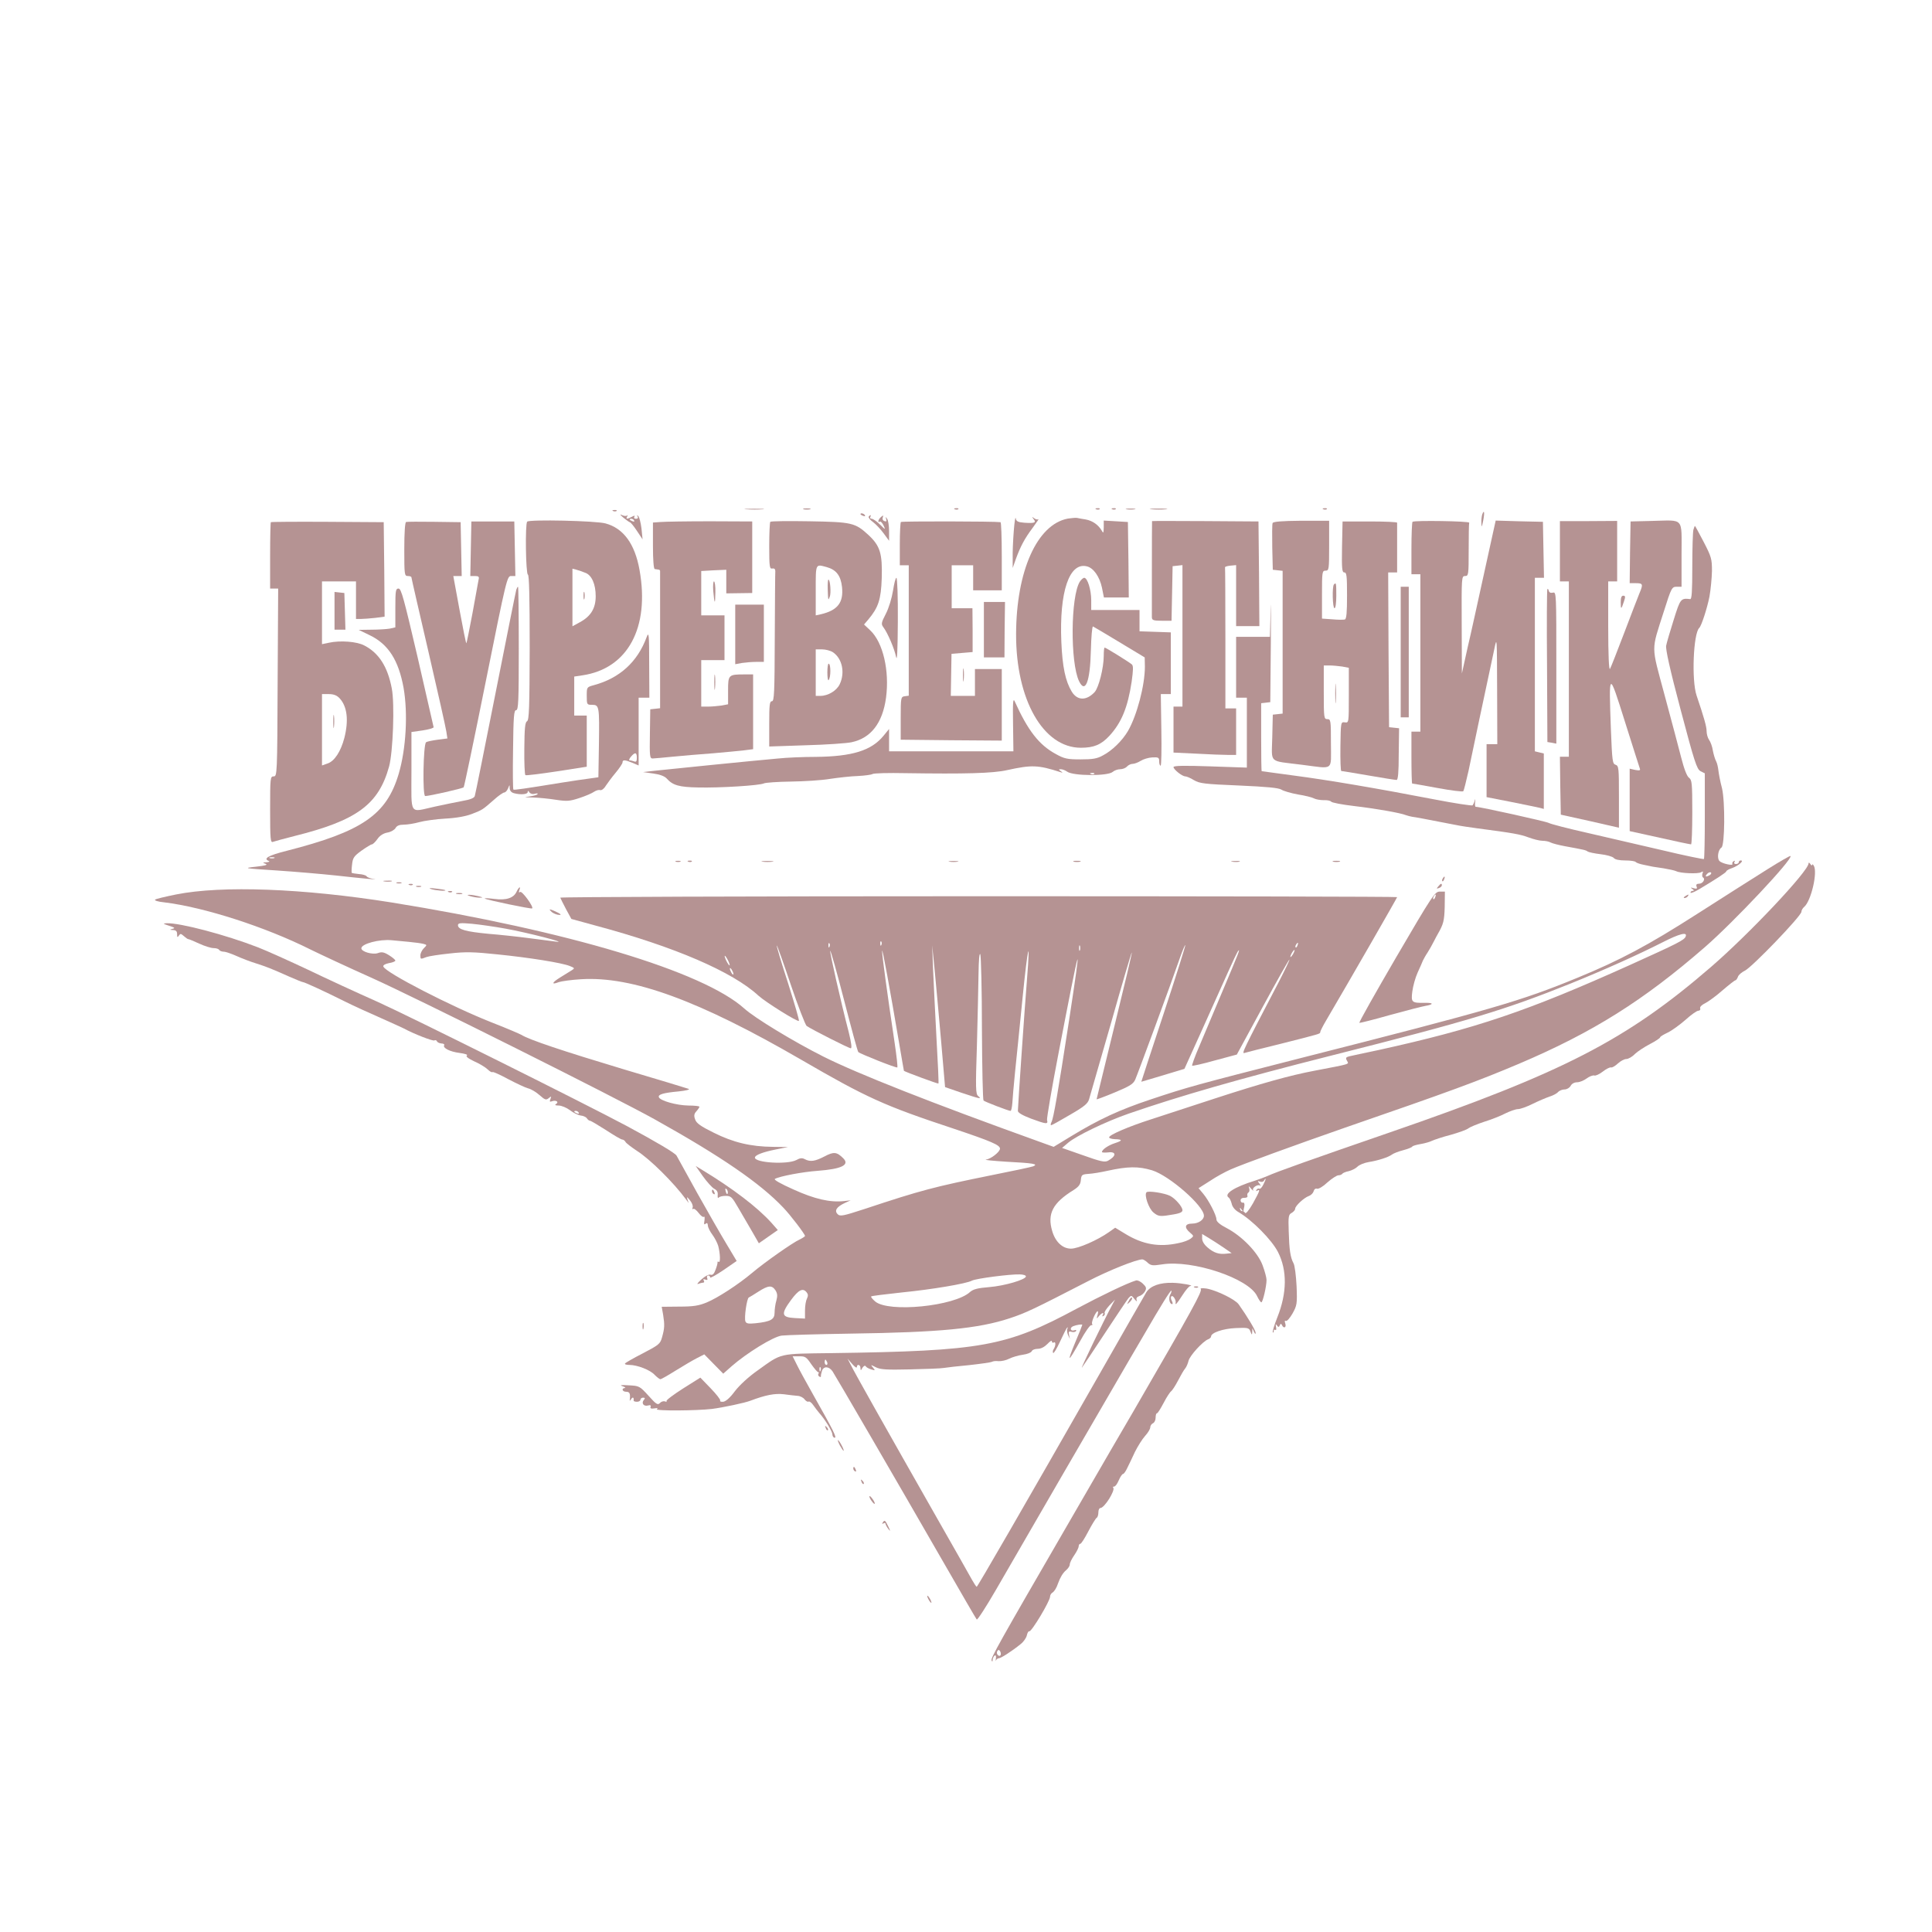
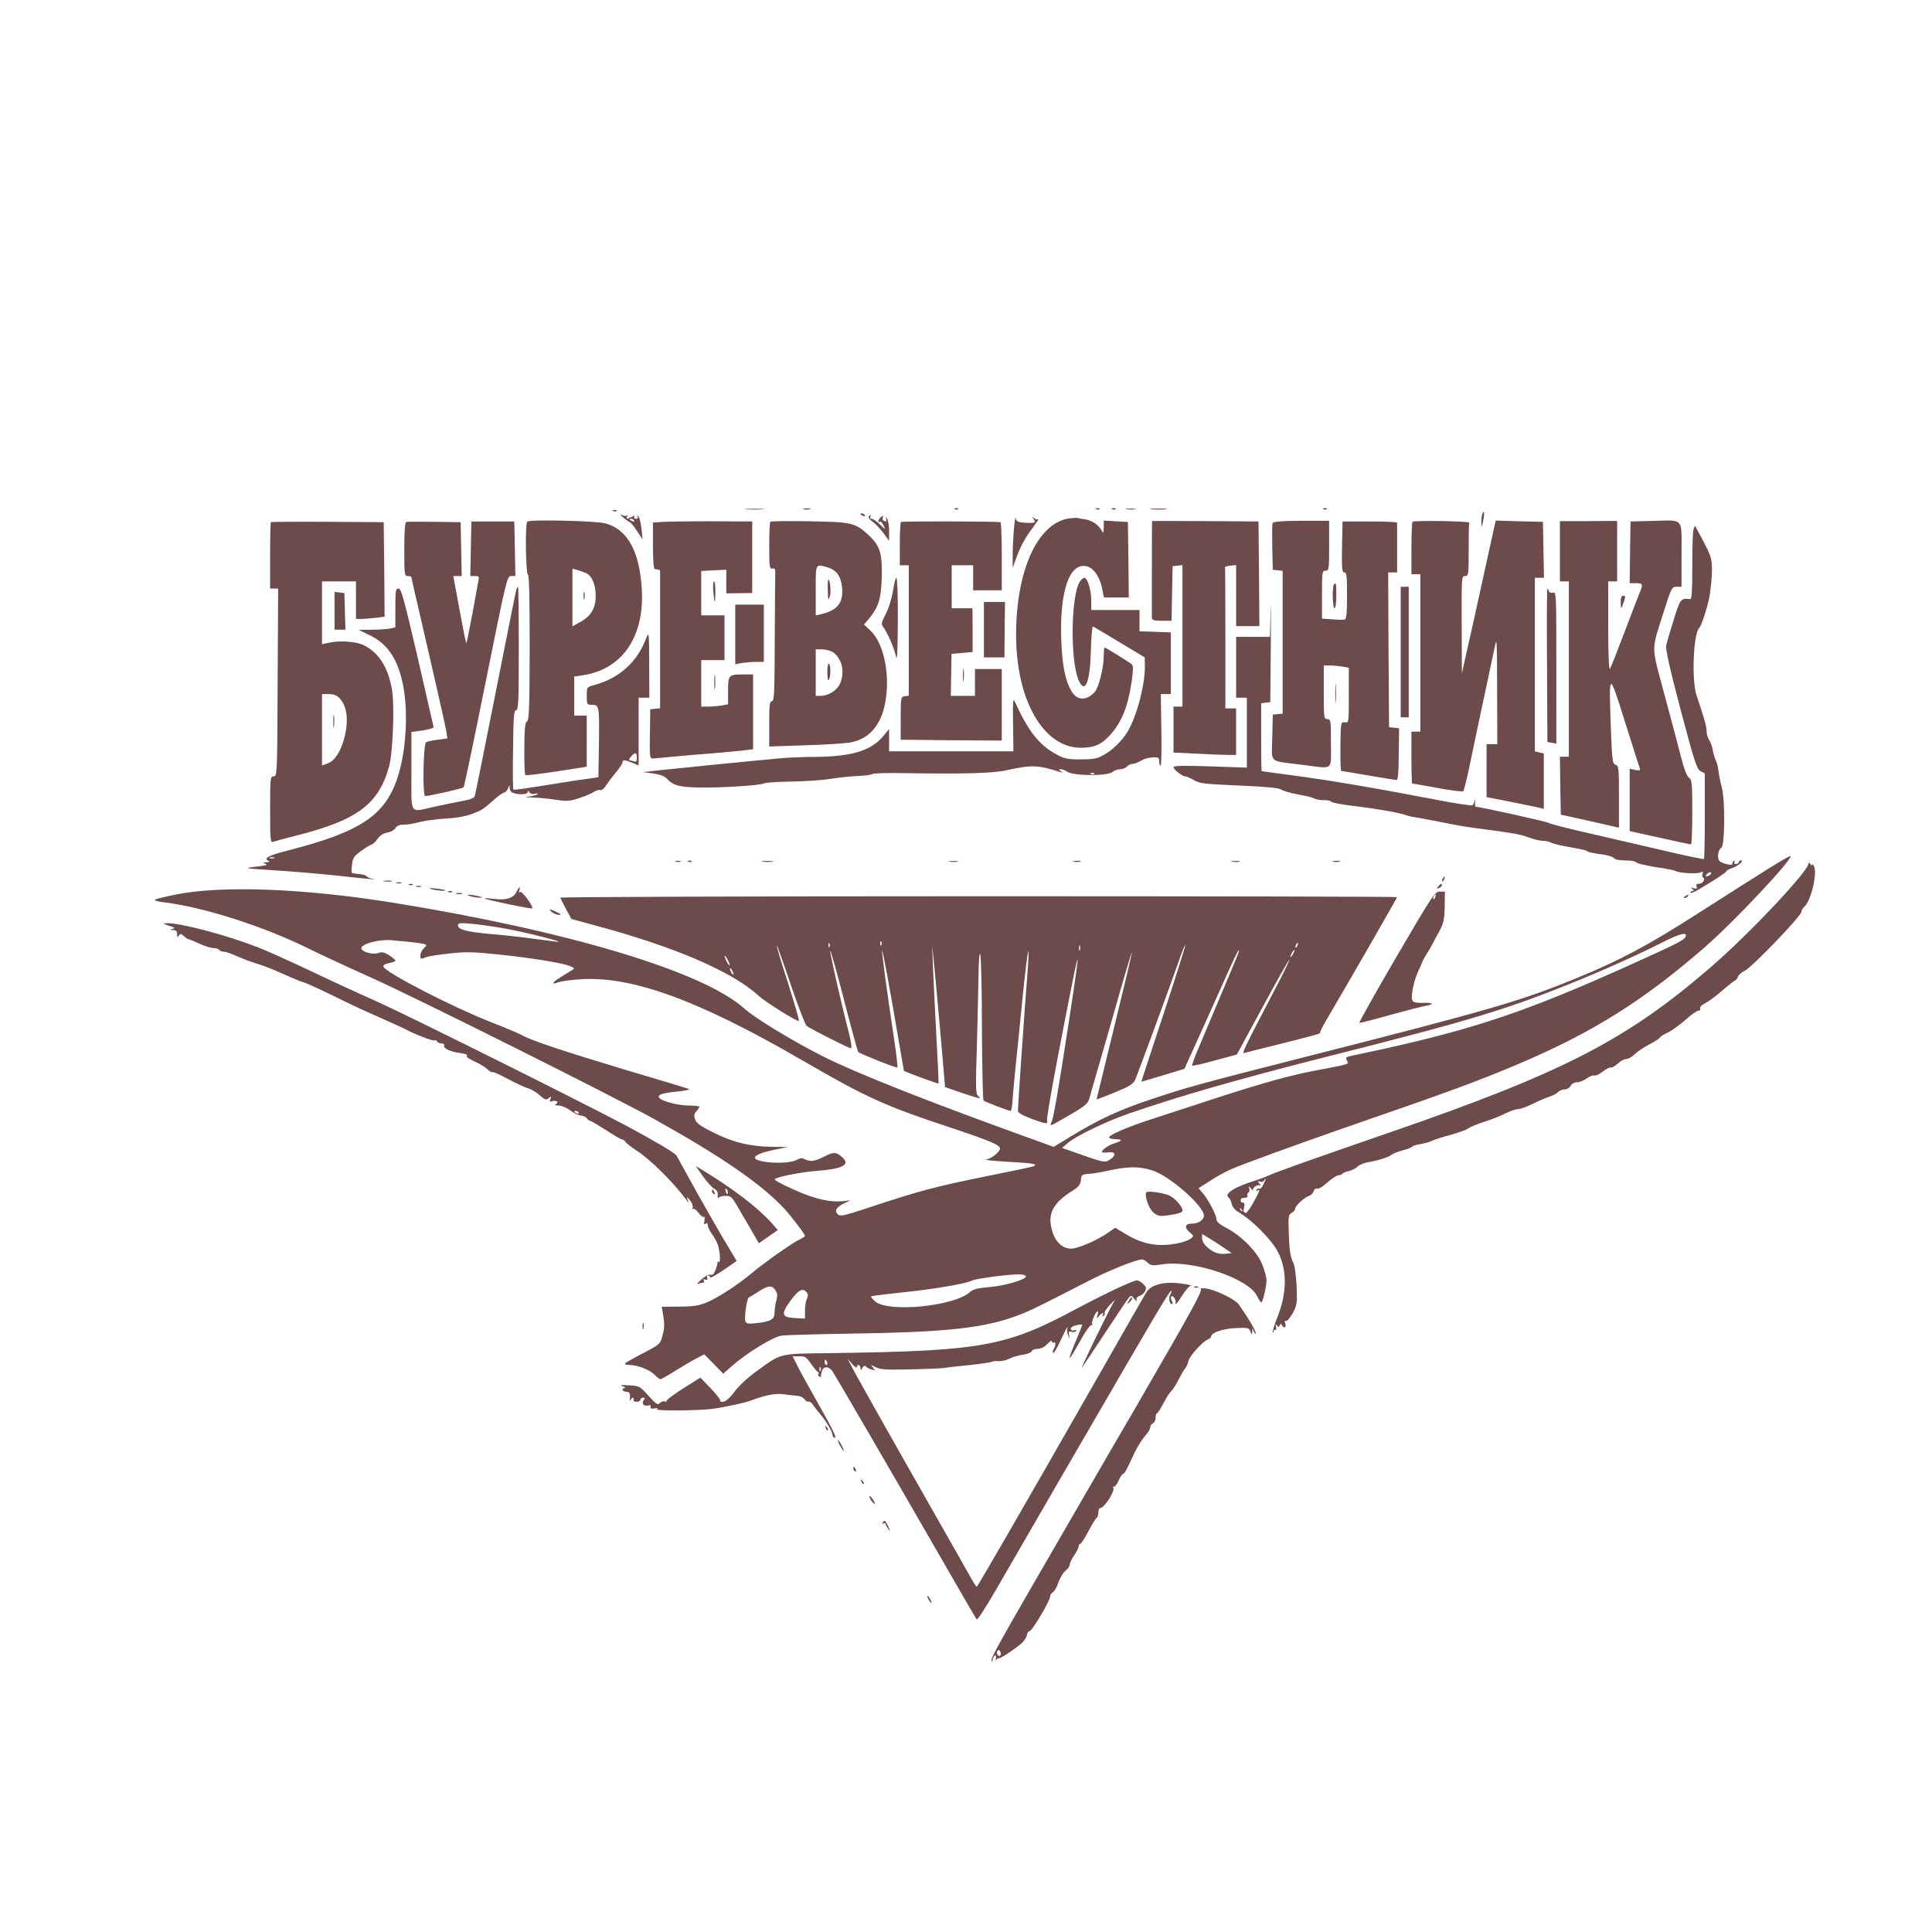
<svg xmlns="http://www.w3.org/2000/svg" version="1.0" width="1080pt" height="1080pt" viewBox="0 0 1080 1080" preserveAspectRatio="xMidYMid meet">
-   <g transform="translate(0,1080) scale(0.1,-0.1)" fill="#b59393" stroke="none">
+   <g transform="translate(0,1080) scale(0.1,-0.1)" fill="#6e4b4b" stroke="none">
    <path d="M4173 7953 c26 -2 67 -2 90 0 23 2 2 3 -48 3 -49 0 -68 -1 -42 -3z" />
    <path d="M4493 7953 c9 -2 25 -2 35 0 9 3 1 5 -18 5 -19 0 -27 -2 -17 -5z" />
    <path d="M5338 7953 c7 -3 16 -2 19 1 4 3 -2 6 -13 5 -11 0 -14 -3 -6 -6z" />
    <path d="M6128 7953 c7 -3 16 -2 19 1 4 3 -2 6 -13 5 -11 0 -14 -3 -6 -6z" />
    <path d="M6218 7953 c7 -3 16 -2 19 1 4 3 -2 6 -13 5 -11 0 -14 -3 -6 -6z" />
    <path d="M6298 7953 c12 -2 32 -2 45 0 12 2 2 4 -23 4 -25 0 -35 -2 -22 -4z" />
    <path d="M6438 7953 c23 -2 59 -2 80 0 20 2 1 4 -43 4 -44 0 -61 -2 -37 -4z" />
    <path d="M7398 7953 c7 -3 16 -2 19 1 4 3 -2 6 -13 5 -11 0 -14 -3 -6 -6z" />
    <path d="M3428 7943 c7 -3 16 -2 19 1 4 3 -2 6 -13 5 -11 0 -14 -3 -6 -6z" />
    <path d="M8286 7925 c-3 -9 -6 -31 -5 -48 1 -28 2 -26 10 12 9 46 6 65 -5 36z" />
    <path d="M3485 7906 c17 -14 33 -25 37 -26 3 0 21 -21 38 -47 l32 -48 -6 60 c-4 33 -12 64 -18 70 -8 7 -9 6 -4 -2 5 -8 1 -13 -9 -13 -9 0 -13 5 -9 11 5 8 1 8 -14 0 -27 -14 -35 -14 -26 2 4 6 4 9 -1 5 -4 -4 -17 -3 -29 3 -13 7 -10 1 9 -15z m60 -16 c3 -6 -1 -7 -9 -4 -18 7 -21 14 -7 14 6 0 13 -4 16 -10z" />
    <path d="M4810 7926 c0 -2 7 -7 16 -10 8 -3 12 -2 9 4 -6 10 -25 14 -25 6z" />
    <path d="M4856 7912 c-3 -5 8 -19 25 -31 16 -12 43 -41 59 -63 l30 -41 0 54 c0 30 -5 61 -11 69 -9 13 -10 12 -5 -2 3 -12 1 -15 -10 -11 -9 3 -13 12 -9 21 4 12 3 13 -10 2 -16 -13 -21 -35 -6 -26 4 3 13 -7 20 -21 12 -26 11 -26 -20 5 -18 18 -39 32 -46 32 -8 0 -11 5 -8 10 3 6 4 10 1 10 -3 0 -7 -4 -10 -8z" />
    <path d="M5667 7831 c-4 -52 -7 -119 -6 -150 l0 -56 18 51 c26 70 47 111 94 174 22 30 37 52 32 48 -4 -4 -15 -2 -24 5 -14 10 -14 10 -3 -5 16 -20 6 -24 -53 -20 -36 3 -44 8 -47 25 -2 12 -7 -20 -11 -72z" />
    <path d="M5969 7901 c-172 -33 -288 -293 -289 -646 -1 -367 152 -635 362 -635 73 0 113 17 159 66 68 74 103 158 125 303 9 66 10 89 1 97 -15 13 -145 94 -152 94 -3 0 -5 -20 -5 -46 0 -67 -28 -178 -51 -203 -46 -49 -97 -48 -128 3 -35 58 -52 137 -58 277 -12 280 44 448 143 423 37 -9 71 -58 84 -119 l11 -55 70 0 69 0 -2 211 -3 211 -67 4 -68 4 0 -38 c-1 -33 -2 -35 -12 -17 -19 32 -51 54 -88 61 -19 3 -42 7 -50 9 -8 1 -31 -1 -51 -4z" />
    <path d="M1514 7881 c-2 -2 -4 -87 -4 -188 l0 -183 23 0 22 0 -3 -525 c-2 -516 -3 -525 -22 -525 -19 0 -20 -7 -20 -186 0 -167 2 -186 16 -180 9 3 62 18 118 32 350 87 472 176 531 389 22 81 32 352 15 437 -23 121 -72 198 -154 240 -42 22 -134 29 -198 15 l-38 -8 0 176 0 175 95 0 95 0 0 -105 0 -105 28 0 c15 0 51 3 80 6 l52 7 -2 264 -3 264 -313 2 c-173 1 -316 0 -318 -2z m384 -984 c43 -46 52 -123 27 -222 -20 -76 -55 -130 -94 -143 l-31 -11 0 200 0 199 38 0 c27 0 45 -7 60 -23z" />
    <path d="M1863 6765 c0 -33 2 -45 4 -27 2 18 2 45 0 60 -2 15 -4 0 -4 -33z" />
    <path d="M2270 7882 c-6 -2 -10 -60 -10 -153 0 -142 1 -149 20 -149 11 0 20 -3 20 -8 0 -4 43 -191 95 -415 52 -224 97 -425 100 -446 l6 -39 -54 -7 c-30 -4 -59 -10 -65 -14 -16 -10 -21 -301 -5 -301 22 0 208 42 215 49 3 3 59 270 124 594 115 573 119 587 141 587 l24 0 -3 153 -3 152 -120 0 -120 0 -3 -153 -3 -152 26 0 c21 0 25 -4 20 -22 -2 -13 -18 -97 -34 -187 -17 -90 -32 -165 -34 -167 -2 -2 -19 82 -38 186 l-35 190 23 0 24 0 -3 151 -3 150 -147 2 c-81 1 -152 1 -158 -1z" />
    <path d="M2947 7884 c-12 -12 -8 -292 4 -296 7 -2 10 -125 10 -408 -1 -337 -3 -405 -15 -412 -11 -6 -14 -40 -15 -152 -1 -79 2 -146 6 -149 4 -3 83 7 176 21 l167 26 0 143 0 143 -35 0 -35 0 0 109 0 109 47 7 c252 38 376 266 318 589 -26 146 -90 233 -190 260 -54 15 -425 23 -438 10z m325 -286 c36 -13 58 -64 58 -131 0 -67 -27 -112 -88 -145 l-42 -23 0 161 0 161 23 -6 c12 -3 34 -11 49 -17z" />
    <path d="M3262 7470 c0 -19 2 -27 5 -17 2 9 2 25 0 35 -3 9 -5 1 -5 -18z" />
    <path d="M3693 7882 l-43 -3 0 -130 c0 -78 4 -129 10 -130 6 -1 15 -2 20 -3 6 0 10 -4 10 -8 0 -5 0 -179 0 -387 l0 -380 -27 -3 -28 -3 -2 -137 c-2 -124 -1 -138 15 -138 9 0 60 5 112 10 52 5 154 14 225 19 72 6 151 14 178 17 l47 6 0 209 0 209 -47 0 c-91 0 -93 -2 -93 -90 l0 -77 -37 -7 c-21 -3 -55 -6 -75 -6 l-38 0 0 130 0 130 65 0 65 0 0 125 0 125 -65 0 -65 0 0 124 0 124 70 4 70 3 0 -66 0 -66 73 1 72 1 0 200 0 200 -235 1 c-129 0 -254 -2 -277 -4z" />
    <path d="M4306 7883 c-3 -3 -6 -64 -6 -135 0 -117 2 -129 17 -126 11 2 17 -3 17 -14 -1 -10 -2 -178 -3 -373 -1 -308 -3 -355 -16 -355 -13 0 -15 -21 -15 -127 l0 -126 206 7 c113 3 228 11 255 17 108 23 173 108 192 249 20 151 -17 309 -88 376 l-35 33 24 28 c56 67 71 111 75 231 4 138 -9 181 -75 242 -74 68 -92 72 -330 76 -116 2 -214 1 -218 -3z m315 -253 c54 -15 79 -48 86 -112 9 -87 -25 -130 -119 -152 l-28 -6 0 140 c0 152 -2 147 61 130z m35 -476 c52 -35 69 -114 38 -179 -17 -36 -65 -65 -108 -65 l-26 0 0 130 0 130 35 0 c20 0 47 -7 61 -16z" />
    <path d="M4627 7508 c2 -65 3 -67 11 -45 9 20 3 97 -7 97 -3 0 -5 -24 -4 -52z" />
    <path d="M4625 7041 c0 -28 3 -47 7 -43 13 14 13 92 0 92 -4 0 -7 -22 -7 -49z" />
    <path d="M5036 7882 c-3 -3 -6 -59 -6 -124 l0 -118 25 0 25 0 0 -364 0 -365 -22 -3 c-22 -3 -23 -6 -23 -123 l0 -120 283 -3 282 -2 0 200 0 200 -75 0 -75 0 0 -75 0 -75 -67 0 -68 0 2 117 2 118 59 5 59 5 0 123 -1 122 -58 0 -58 0 0 120 0 120 60 0 60 0 0 -70 0 -70 80 0 80 0 0 190 c0 105 -3 190 -7 191 -35 5 -553 6 -557 1z" />
    <path d="M6440 7887 c-1 -4 -1 -522 -1 -539 1 -15 10 -18 56 -18 l54 0 3 153 3 152 28 3 27 3 0 -395 0 -396 -25 0 -25 0 0 -128 0 -129 128 -6 c70 -4 148 -7 175 -7 l47 0 0 130 0 130 -30 0 -30 0 0 390 c0 215 -1 393 -2 398 -2 4 12 8 30 10 l32 3 0 -170 0 -171 65 0 65 0 -2 293 -3 292 -297 2 c-164 1 -298 1 -298 0z" />
    <path d="M7114 7876 c-3 -7 -3 -68 -2 -137 l3 -124 28 -3 27 -3 0 -399 0 -399 -27 -3 -28 -3 -3 -127 c-3 -149 -24 -129 165 -153 183 -23 163 -38 163 120 0 128 -1 135 -20 135 -19 0 -20 7 -20 150 l0 150 33 0 c17 0 49 -3 70 -6 l37 -7 0 -154 c0 -154 0 -154 -22 -151 -23 3 -23 2 -25 -134 -1 -76 1 -138 5 -138 4 0 72 -11 152 -25 80 -14 150 -25 157 -25 8 0 12 42 12 144 l2 145 -28 3 -28 3 -3 433 -2 432 25 0 25 0 0 135 c0 74 0 138 0 143 0 4 -69 7 -152 7 l-153 0 -3 -142 c-2 -123 0 -143 13 -143 13 0 15 -20 15 -129 0 -94 -3 -130 -12 -134 -7 -2 -39 -2 -70 1 l-58 4 0 134 c0 127 1 134 20 134 19 0 20 7 20 140 l0 139 -156 0 c-111 -1 -157 -5 -160 -13z" />
    <path d="M7896 7883 c-3 -4 -6 -71 -6 -150 l0 -143 25 0 25 0 0 -440 0 -440 -25 0 -25 0 0 -145 c0 -80 2 -145 4 -145 3 0 66 -11 142 -25 75 -14 140 -22 144 -18 3 4 16 55 29 113 18 89 88 418 145 685 14 68 14 61 15 -232 l1 -303 -30 0 -30 0 0 -148 0 -148 138 -27 c75 -15 147 -30 160 -33 l22 -6 0 155 0 155 -25 6 -25 6 0 485 0 485 25 0 26 0 -3 156 -3 157 -132 3 -132 4 -15 -68 c-8 -37 -36 -164 -62 -282 -26 -118 -61 -280 -80 -360 l-32 -145 -1 273 c-1 266 -1 272 19 272 19 0 20 7 20 145 0 80 1 148 3 153 3 9 -308 14 -317 5z" />
    <path d="M8720 7718 l0 -168 25 0 25 0 0 -490 0 -490 -25 0 -25 0 2 -162 3 -162 163 -36 162 -37 0 173 c0 161 -1 173 -19 179 -17 5 -19 21 -26 198 -12 331 -12 330 79 41 43 -137 81 -255 83 -261 4 -10 -3 -11 -26 -7 l-31 7 0 -175 0 -174 168 -37 c92 -21 170 -37 175 -37 4 0 7 81 7 179 0 163 -2 181 -18 193 -12 8 -28 50 -44 113 -14 55 -56 213 -93 350 -76 284 -76 241 -4 467 42 133 45 138 72 138 l27 0 0 180 c0 212 17 192 -165 188 l-120 -3 -3 -172 -2 -173 35 0 c40 0 41 -6 19 -58 -8 -20 -47 -120 -85 -221 -39 -102 -74 -192 -79 -200 -6 -10 -10 78 -10 237 l0 252 25 0 25 0 0 169 0 169 -160 -1 -160 0 0 -169z" />
    <path d="M9466 7838 c-3 -13 -6 -105 -6 -206 0 -140 -3 -183 -12 -181 -52 6 -55 3 -92 -116 -20 -63 -39 -128 -42 -144 -4 -20 21 -133 81 -359 77 -291 90 -331 111 -343 l24 -12 0 -237 c0 -130 -2 -239 -5 -242 -3 -2 -107 19 -232 49 -126 29 -316 73 -423 98 -107 24 -203 49 -213 55 -14 8 -383 90 -408 90 -3 0 -5 12 -3 28 2 16 1 19 -2 7 -3 -11 -9 -23 -12 -27 -4 -3 -99 11 -212 33 -316 61 -598 109 -790 134 -96 13 -176 24 -177 24 -2 1 -3 86 -3 190 l0 190 26 3 25 3 3 330 c1 182 1 264 -1 183 l-4 -148 -94 0 -95 0 0 -170 0 -170 30 0 30 0 0 -195 0 -196 -205 7 c-145 5 -205 4 -205 -4 0 -13 48 -52 66 -52 7 0 29 -9 48 -21 32 -19 60 -22 251 -30 158 -7 221 -13 238 -23 12 -8 54 -20 92 -27 39 -6 79 -16 90 -22 11 -6 36 -10 55 -10 19 1 37 -3 41 -8 3 -6 62 -17 130 -25 119 -14 258 -38 289 -51 8 -3 24 -7 35 -9 18 -2 70 -12 240 -45 28 -6 82 -14 120 -19 206 -27 244 -34 289 -51 27 -10 62 -19 78 -19 16 0 37 -4 47 -10 10 -5 45 -14 77 -20 109 -20 119 -22 129 -30 6 -4 38 -11 72 -15 34 -4 67 -13 74 -21 7 -9 31 -14 65 -14 29 0 55 -4 58 -9 3 -4 25 -12 48 -16 24 -5 45 -9 48 -10 3 0 30 -5 60 -9 30 -5 62 -12 70 -16 23 -12 123 -16 139 -6 11 7 13 5 8 -7 -3 -9 -2 -19 3 -22 15 -9 -1 -35 -22 -35 -14 0 -18 -5 -14 -16 5 -12 1 -14 -17 -9 -17 5 -19 4 -7 -4 10 -7 11 -11 3 -11 -7 0 -13 -4 -13 -10 0 -5 21 3 48 19 97 58 152 94 152 100 0 4 15 13 34 19 35 13 68 42 47 42 -6 0 -11 -4 -11 -10 0 -5 -7 -10 -16 -10 -9 0 -12 5 -8 12 4 7 3 8 -5 4 -6 -4 -9 -11 -7 -15 8 -13 -58 1 -72 16 -15 15 -8 63 11 75 19 12 21 257 3 332 -10 37 -18 81 -20 99 -2 18 -7 41 -13 52 -6 11 -14 38 -18 59 -3 22 -13 49 -21 60 -8 11 -14 33 -14 49 0 25 -14 75 -56 199 -29 86 -18 348 15 378 12 11 44 109 57 175 7 39 13 103 14 143 0 67 -3 79 -46 162 -26 50 -48 90 -49 90 -2 0 -5 -10 -9 -22z m93 -1929 c-22 -13 -31 -11 -17 5 7 8 17 12 22 9 4 -3 2 -9 -5 -14z" />
    <path d="M4992 7498 c-7 -42 -23 -96 -40 -129 -26 -50 -27 -58 -14 -75 24 -32 62 -120 71 -166 6 -29 9 36 10 200 1 133 -3 242 -8 242 -5 0 -13 -33 -19 -72z" />
    <path d="M6036 7548 c-51 -82 -54 -451 -4 -556 35 -72 62 -2 66 171 2 76 7 137 12 135 4 -2 71 -41 148 -88 l141 -85 1 -52 c0 -103 -44 -272 -95 -360 -32 -54 -88 -109 -140 -136 -32 -18 -57 -22 -125 -22 -75 0 -91 4 -138 30 -94 51 -156 131 -230 295 -9 20 -11 -8 -9 -128 l2 -152 -347 0 -348 0 0 62 0 63 -31 -38 c-68 -83 -175 -116 -379 -118 -69 0 -163 -4 -210 -9 -147 -13 -612 -60 -685 -68 l-70 -8 57 -8 c37 -5 63 -15 75 -28 34 -38 69 -48 175 -50 120 -3 346 11 369 23 8 4 76 9 150 10 74 1 172 7 219 15 47 7 117 15 155 16 39 2 76 7 82 11 7 5 91 7 185 5 334 -5 489 -1 568 17 137 30 173 29 297 -11 15 -5 16 -4 3 5 -13 9 -13 11 0 11 9 0 25 -6 36 -14 34 -24 227 -25 254 -1 9 8 28 15 42 15 14 0 31 7 38 15 7 8 21 15 32 15 10 0 30 8 45 17 14 9 43 18 64 19 35 2 39 -1 39 -22 0 -13 3 -24 8 -24 4 0 6 90 4 200 l-3 200 28 0 28 0 0 173 0 172 -87 3 -88 3 0 59 0 60 -135 0 -135 0 0 55 c0 58 -21 125 -39 125 -6 0 -17 -10 -25 -22z m81 -1074 c-3 -3 -12 -4 -19 -1 -8 3 -5 6 6 6 11 1 17 -2 13 -5z" />
    <path d="M3987 7498 c7 -78 11 -82 12 -10 1 34 -3 62 -8 62 -4 0 -6 -24 -4 -52z" />
    <path d="M7457 7533 c-11 -10 -8 -133 3 -133 6 0 10 30 10 70 0 70 -1 76 -13 63z" />
    <path d="M2886 7503 c-3 -10 -55 -270 -116 -578 -61 -308 -113 -567 -116 -575 -3 -11 -26 -20 -67 -27 -34 -6 -104 -21 -156 -32 -146 -32 -131 -56 -131 198 l0 219 63 9 c34 5 61 13 61 18 -1 6 -42 182 -90 393 -76 325 -91 382 -106 382 -16 0 -18 -11 -18 -109 l0 -108 -31 -7 c-17 -3 -64 -6 -103 -6 l-71 -1 62 -30 c104 -50 161 -140 189 -294 25 -143 14 -341 -27 -480 -68 -230 -204 -323 -626 -431 -104 -26 -134 -44 -100 -57 6 -3 1 -6 -13 -7 -23 -1 -23 -2 -5 -9 14 -6 -3 -10 -55 -16 -73 -8 -69 -9 117 -21 106 -7 255 -20 330 -28 144 -16 260 -27 208 -19 -16 3 -33 9 -36 15 -3 5 -23 11 -43 12 -20 2 -38 5 -40 7 -1 2 -1 23 2 46 4 37 10 47 53 78 27 19 53 35 58 35 5 0 19 13 31 30 13 19 33 32 56 36 19 3 39 15 45 25 7 13 21 19 45 19 20 0 59 6 87 14 29 8 95 17 147 20 60 3 115 13 148 26 59 23 58 22 123 79 25 23 52 41 58 41 6 0 16 10 21 23 9 22 9 22 9 1 1 -14 9 -24 24 -28 37 -10 77 -7 77 7 0 8 3 8 9 -2 6 -8 18 -12 31 -8 13 3 19 2 14 -3 -5 -5 -27 -10 -49 -13 -29 -3 -23 -4 23 -5 35 -1 94 -7 131 -13 60 -9 76 -8 130 10 34 11 71 27 82 35 12 8 27 12 34 9 8 -2 22 8 31 24 10 15 35 49 56 74 21 25 38 51 38 57 0 16 13 15 55 -2 l35 -15 0 190 0 189 30 0 30 0 -1 188 c0 166 -2 183 -14 151 -51 -139 -151 -230 -295 -269 -40 -11 -40 -11 -40 -60 0 -49 1 -50 30 -50 40 0 41 -9 38 -225 l-3 -180 -50 -7 c-27 -3 -97 -14 -155 -23 -209 -34 -265 -42 -270 -39 -3 1 -4 102 -2 223 2 186 5 221 17 221 13 0 15 49 15 345 0 190 -2 345 -4 345 -3 0 -7 -8 -10 -17z m674 -939 c0 -20 -4 -25 -16 -20 -9 3 -20 6 -25 6 -5 0 -1 9 8 20 23 27 33 25 33 -6z m-2027 -561 c-7 -2 -19 -2 -25 0 -7 3 -2 5 12 5 14 0 19 -2 13 -5z" />
    <path d="M7830 7155 l0 -365 23 0 22 0 0 365 0 365 -22 0 -23 0 0 -365z" />
    <path d="M8650 7507 c-3 -3 -4 -196 -2 -430 l2 -425 25 -4 25 -5 0 425 c0 416 0 424 -19 419 -13 -3 -21 1 -23 10 -2 8 -5 13 -8 10z" />
    <path d="M1870 7386 l0 -106 30 0 31 0 -3 103 -3 102 -27 3 -28 3 0 -105z" />
    <path d="M9060 7433 c0 -42 3 -41 18 5 9 26 8 32 -4 32 -10 0 -14 -11 -14 -37z" />
    <path d="M5500 7280 l0 -155 58 0 57 0 1 155 2 155 -59 0 -59 0 0 -155z" />
    <path d="M4110 7254 l0 -167 38 7 c20 3 56 6 80 6 l42 0 0 160 0 160 -80 0 -80 0 0 -166z" />
    <path d="M5383 7025 c0 -33 2 -45 4 -27 2 18 2 45 0 60 -2 15 -4 0 -4 -33z" />
    <path d="M3993 6985 c0 -38 2 -53 4 -32 2 20 2 52 0 70 -2 17 -4 1 -4 -38z" />
    <path d="M7464 6925 c0 -49 1 -71 3 -48 2 23 2 64 0 90 -2 26 -3 8 -3 -42z" />
    <path d="M9882 5942 c-67 -42 -245 -155 -395 -251 -273 -175 -431 -259 -667 -356 -318 -131 -476 -177 -1550 -450 -591 -151 -628 -161 -838 -231 -174 -58 -287 -110 -445 -206 l-97 -59 -83 30 c-598 215 -1011 378 -1203 474 -167 84 -383 215 -443 269 -231 208 -986 434 -1971 593 -496 79 -949 96 -1205 45 -60 -12 -114 -25 -118 -29 -5 -5 18 -12 50 -15 223 -27 566 -137 821 -265 53 -26 205 -97 337 -156 252 -113 1368 -671 1588 -794 369 -206 586 -355 715 -491 39 -40 122 -149 122 -159 0 -3 -14 -12 -30 -20 -37 -16 -195 -127 -265 -186 -77 -65 -194 -141 -255 -166 -44 -18 -74 -23 -153 -23 l-98 -1 8 -45 c9 -57 8 -75 -6 -125 -10 -37 -17 -43 -107 -90 -53 -27 -98 -53 -100 -57 -3 -5 8 -8 24 -8 44 0 117 -28 142 -56 13 -13 27 -24 32 -24 4 0 43 22 86 49 42 26 96 58 118 69 l41 21 53 -54 53 -54 46 41 c86 75 233 166 281 172 25 3 198 8 385 11 498 7 715 28 890 86 91 30 136 52 435 206 117 61 273 123 306 123 5 0 19 -8 30 -19 18 -16 28 -17 80 -9 170 27 484 -78 531 -177 9 -19 20 -35 24 -35 8 0 29 89 29 125 0 13 -10 50 -22 82 -26 71 -115 163 -201 208 -37 19 -57 36 -57 48 0 24 -43 107 -74 144 l-26 31 63 40 c34 23 87 52 117 65 71 31 357 135 635 232 594 205 748 262 975 358 414 176 696 353 1041 653 162 141 493 493 478 509 -3 2 -60 -31 -127 -73z m-7057 -333 c123 -22 355 -82 285 -73 -25 3 -94 12 -155 20 -60 8 -162 19 -225 24 -125 12 -170 24 -170 48 0 12 12 14 78 8 42 -4 127 -16 187 -27z m6598 -44 c-7 -20 -43 -38 -313 -160 -573 -258 -860 -355 -1405 -475 -77 -16 -150 -32 -163 -35 -19 -5 -21 -9 -12 -25 11 -20 24 -16 -180 -55 -138 -26 -299 -71 -560 -156 -135 -44 -294 -96 -355 -116 -125 -40 -235 -87 -235 -101 0 -5 14 -9 31 -10 45 -1 46 -8 2 -22 -37 -12 -73 -36 -73 -50 0 -3 16 -4 35 -2 47 6 46 -21 -2 -47 -18 -9 -41 -4 -139 31 l-117 41 34 29 c46 39 212 119 339 163 287 99 613 193 1135 325 769 194 969 255 1335 402 195 79 379 162 515 231 94 48 139 59 128 32z m-7138 -30 c32 -3 69 -8 81 -11 22 -6 22 -6 3 -25 -10 -10 -19 -28 -19 -39 0 -23 0 -23 34 -10 13 5 72 14 130 20 87 10 134 9 266 -5 179 -18 360 -47 405 -65 28 -11 29 -13 11 -24 -10 -6 -38 -24 -63 -39 -49 -30 -53 -44 -9 -27 15 5 71 13 124 16 287 18 660 -119 1231 -450 367 -213 464 -257 851 -385 212 -71 260 -92 260 -112 0 -18 -51 -58 -78 -61 -15 -2 36 -7 113 -12 153 -8 182 -13 150 -26 -11 -4 -114 -26 -230 -49 -321 -65 -395 -84 -708 -188 -126 -41 -140 -44 -155 -30 -19 20 -5 41 42 63 l31 14 -36 -4 c-78 -9 -165 11 -284 65 -74 33 -112 55 -103 59 27 15 155 39 238 45 135 10 181 33 144 70 -36 36 -53 38 -104 11 -54 -28 -80 -32 -111 -16 -14 8 -27 7 -48 -5 -51 -26 -231 -15 -231 14 0 14 45 31 115 45 l70 14 -83 1 c-126 1 -224 25 -332 79 -73 36 -97 53 -104 74 -8 21 -6 32 7 46 9 10 17 22 17 25 0 4 -28 7 -62 7 -66 1 -159 27 -165 47 -5 15 25 24 111 32 39 4 64 10 56 14 -8 3 -172 53 -365 110 -336 101 -528 165 -570 192 -11 6 -85 38 -165 69 -226 89 -597 280 -607 313 -3 7 10 15 31 19 20 3 36 10 36 14 0 5 -16 18 -35 30 -29 18 -41 20 -63 12 -30 -10 -92 8 -92 27 0 25 101 52 170 45 19 -2 62 -6 95 -9z m4155 -1277 c97 -30 290 -199 290 -254 0 -23 -31 -44 -66 -44 -41 0 -46 -22 -11 -51 21 -18 21 -19 3 -33 -10 -8 -40 -20 -68 -25 -108 -24 -200 -8 -298 52 l-56 34 -34 -24 c-65 -46 -173 -93 -213 -93 -47 0 -87 37 -105 98 -29 97 3 158 120 230 28 18 38 31 40 55 3 30 6 32 43 35 22 1 69 9 105 17 114 25 173 26 250 3z m400 -432 l45 -31 -29 -3 c-41 -5 -70 4 -105 34 -19 16 -31 35 -31 51 l0 25 38 -23 c20 -12 57 -36 82 -53z m-1105 -161 c0 -18 -119 -53 -205 -60 -64 -5 -90 -12 -107 -27 -86 -80 -457 -117 -531 -53 -15 13 -25 25 -22 28 3 3 79 12 170 22 171 17 361 49 393 66 21 12 216 37 267 35 19 0 35 -5 35 -11z m-1400 -78 c11 -18 12 -31 5 -57 -6 -19 -10 -50 -10 -68 0 -38 -22 -50 -106 -59 -40 -4 -52 -2 -57 10 -8 20 8 130 19 134 5 2 29 17 54 33 55 35 75 37 95 7z m174 -11 c9 -11 9 -20 2 -35 -6 -11 -11 -40 -11 -66 l0 -46 -57 3 c-75 4 -79 22 -21 101 42 57 66 69 87 43z" />
    <path d="M6409 4135 c-14 -14 12 -91 39 -113 23 -19 34 -22 72 -17 71 10 90 16 90 30 0 19 -39 64 -69 80 -32 16 -123 30 -132 20z" />
    <path d="M3778 5983 c6 -2 18 -2 25 0 6 3 1 5 -13 5 -14 0 -19 -2 -12 -5z" />
    <path d="M3848 5983 c7 -3 16 -2 19 1 4 3 -2 6 -13 5 -11 0 -14 -3 -6 -6z" />
    <path d="M4263 5983 c15 -2 39 -2 55 0 15 2 2 4 -28 4 -30 0 -43 -2 -27 -4z" />
    <path d="M5308 5983 c12 -2 32 -2 45 0 12 2 2 4 -23 4 -25 0 -35 -2 -22 -4z" />
    <path d="M6003 5983 c9 -2 25 -2 35 0 9 3 1 5 -18 5 -19 0 -27 -2 -17 -5z" />
    <path d="M6888 5983 c12 -2 30 -2 40 0 9 3 -1 5 -23 4 -22 0 -30 -2 -17 -4z" />
    <path d="M7453 5983 c9 -2 25 -2 35 0 9 3 1 5 -18 5 -19 0 -27 -2 -17 -5z" />
    <path d="M10110 5974 c0 -43 -330 -393 -545 -579 -473 -409 -827 -591 -1795 -925 -441 -152 -635 -221 -685 -244 -16 -7 -48 -19 -70 -26 -114 -35 -177 -75 -146 -95 5 -3 12 -18 16 -33 3 -17 18 -36 37 -47 79 -46 188 -157 222 -224 52 -102 51 -229 -4 -366 -17 -43 -28 -80 -25 -83 3 -3 5 0 5 7 0 7 4 10 9 7 5 -4 7 4 4 16 -3 17 -2 19 5 9 8 -11 11 -11 16 0 5 11 7 11 12 2 10 -22 26 -14 19 8 -5 14 -3 19 3 15 6 -3 22 15 37 41 25 45 27 54 23 153 -3 58 -10 115 -17 128 -18 33 -24 76 -27 179 -3 83 -1 94 17 103 10 6 19 16 19 23 0 16 50 62 76 71 12 4 24 16 27 26 3 12 11 18 19 15 8 -3 34 12 58 35 25 22 53 40 62 40 9 0 19 4 22 9 3 4 19 11 35 14 17 4 39 15 49 25 11 11 39 22 63 26 51 8 111 27 130 42 8 6 35 17 62 24 26 7 50 16 52 21 3 4 24 10 48 14 23 4 51 12 62 18 11 5 57 21 104 33 46 13 91 29 100 37 9 7 48 23 87 36 39 12 93 33 119 47 27 13 58 24 71 24 12 0 49 13 81 29 32 16 75 34 95 41 20 6 42 18 48 26 7 7 23 14 36 14 13 0 28 9 34 20 6 12 21 20 36 20 14 0 38 10 53 21 16 12 35 19 43 17 7 -3 29 7 48 22 19 15 40 25 46 23 6 -2 23 8 38 22 15 14 36 25 47 25 11 0 33 12 48 28 16 15 54 40 85 56 31 16 56 33 56 37 0 4 19 16 43 27 23 11 67 43 99 71 31 28 63 51 72 51 8 0 13 6 10 13 -3 8 9 20 28 29 18 9 62 41 97 72 36 31 68 56 72 56 4 0 10 9 14 19 3 11 21 26 39 35 39 18 316 306 316 329 0 8 7 20 15 27 39 32 77 195 54 231 -5 8 -9 10 -9 4 0 -5 -5 -3 -10 5 -5 8 -10 10 -10 4z m-3047 -1794 c-8 -17 -18 -28 -23 -25 -5 3 -12 0 -16 -6 -4 -8 -3 -9 4 -5 19 11 14 -2 -24 -71 -23 -40 -40 -60 -44 -53 -4 6 -11 11 -16 10 -5 -1 -10 4 -12 12 -2 9 0 8 7 -2 6 -8 11 -13 12 -10 0 3 2 15 5 27 2 15 -1 22 -9 20 -6 -1 -12 5 -12 13 0 9 9 15 21 14 13 0 20 4 17 12 -2 6 0 15 6 18 6 4 7 14 4 24 -5 14 -2 13 11 -3 10 -11 15 -15 11 -8 -7 14 28 36 41 25 5 -4 2 1 -5 11 -12 15 -12 17 2 12 8 -4 18 -2 22 4 14 23 13 10 -2 -19z" />
    <path d="M8065 5889 c-4 -6 -5 -12 -2 -15 2 -3 7 2 10 11 7 17 1 20 -8 4z" />
    <path d="M2148 5873 c12 -2 30 -2 40 0 9 3 -1 5 -23 4 -22 0 -30 -2 -17 -4z" />
    <path d="M2218 5863 c6 -2 18 -2 25 0 6 3 1 5 -13 5 -14 0 -19 -2 -12 -5z" />
    <path d="M2288 5853 c7 -3 16 -2 19 1 4 3 -2 6 -13 5 -11 0 -14 -3 -6 -6z" />
    <path d="M8040 5845 c-11 -13 -10 -14 4 -9 9 3 16 10 16 15 0 13 -6 11 -20 -6z" />
    <path d="M2328 5843 c6 -2 18 -2 25 0 6 3 1 5 -13 5 -14 0 -19 -2 -12 -5z" />
    <path d="M2410 5830 c25 -8 87 -13 79 -6 -2 2 -26 6 -54 9 -34 4 -42 3 -25 -3z" />
    <path d="M2888 5816 c-16 -36 -58 -50 -125 -41 -32 4 -56 5 -53 2 7 -7 261 -60 265 -55 9 9 -56 98 -67 92 -8 -5 -9 -2 -5 9 10 26 -2 20 -15 -7z" />
    <path d="M2508 5813 c7 -3 16 -2 19 1 4 3 -2 6 -13 5 -11 0 -14 -3 -6 -6z" />
    <path d="M7806 5451 c-117 -201 -211 -367 -207 -369 3 -1 80 18 171 44 91 25 180 48 198 51 47 8 47 18 -1 17 -76 -1 -80 2 -72 64 4 30 17 78 30 106 13 28 26 58 29 66 4 8 15 29 26 45 11 17 26 44 34 60 9 17 19 37 24 45 31 54 36 73 38 151 l1 85 -28 0 c-28 0 -40 -18 -243 -365z m217 334 c-3 -9 -8 -14 -10 -11 -3 3 -2 9 2 15 9 16 15 13 8 -4z" />
    <path d="M2553 5803 c9 -2 23 -2 30 0 6 3 -1 5 -18 5 -16 0 -22 -2 -12 -5z" />
    <path d="M2630 5790 c14 -4 36 -8 50 -8 22 0 22 1 -5 8 -16 4 -39 8 -50 8 -16 0 -15 -2 5 -8z" />
    <path d="M9420 5790 c-9 -6 -10 -10 -3 -10 6 0 15 5 18 10 8 12 4 12 -15 0z" />
    <path d="M3132 5782 c2 -5 16 -34 32 -64 l30 -55 135 -37 c441 -118 766 -258 911 -392 41 -37 219 -148 226 -141 3 3 -25 98 -61 212 -37 113 -65 208 -63 210 2 2 37 -96 78 -218 41 -122 82 -226 89 -232 29 -20 236 -125 247 -125 7 0 3 31 -11 88 -46 177 -108 452 -104 457 3 2 38 -123 78 -278 40 -155 75 -285 79 -288 12 -11 214 -91 218 -86 3 2 -4 64 -15 138 -43 286 -71 495 -70 514 1 20 43 -209 95 -515 14 -85 27 -156 27 -156 7 -6 191 -74 193 -71 2 2 -3 116 -11 253 -7 137 -16 310 -19 384 l-5 135 14 -140 c7 -77 24 -255 36 -396 l22 -256 93 -32 c102 -34 115 -37 92 -18 -14 11 -15 42 -7 282 4 149 8 329 9 400 1 79 5 122 10 110 4 -11 9 -198 9 -415 1 -217 5 -398 9 -402 7 -7 140 -58 151 -58 4 0 8 19 10 43 1 23 8 101 15 172 8 72 26 258 42 415 29 292 45 358 25 106 -13 -158 -51 -713 -51 -736 0 -10 26 -25 73 -43 87 -32 97 -33 90 -8 -2 10 26 175 63 367 126 655 136 687 60 189 -63 -409 -87 -547 -98 -567 -5 -10 -6 -18 -2 -18 4 0 51 26 105 58 80 46 100 63 107 87 5 17 60 209 123 427 62 219 114 396 116 394 2 -2 -42 -187 -97 -411 -55 -224 -100 -409 -100 -410 0 -2 46 15 101 38 84 35 104 47 115 72 13 29 194 519 249 678 15 43 29 76 31 74 2 -2 -52 -174 -121 -383 -69 -208 -125 -380 -125 -381 0 0 21 6 48 14 26 8 80 24 120 36 l73 22 95 210 c52 116 118 262 146 325 28 63 55 120 60 125 12 13 4 -8 -92 -235 -45 -107 -102 -242 -126 -299 -25 -57 -42 -106 -40 -108 2 -3 60 10 127 29 l123 33 145 267 c80 147 147 266 149 264 2 -2 -26 -60 -61 -128 -198 -379 -208 -400 -190 -394 10 3 99 26 198 50 230 58 225 57 225 66 0 5 15 35 34 67 138 235 396 684 396 688 0 3 -1053 5 -2341 5 -1287 0 -2339 -4 -2337 -8z m1795 -264 c-3 -8 -6 -5 -6 6 -1 11 2 17 5 13 3 -3 4 -12 1 -19z m-290 -10 c-3 -8 -6 -5 -6 6 -1 11 2 17 5 13 3 -3 4 -12 1 -19z m2616 7 c-3 -9 -8 -14 -10 -11 -3 3 -2 9 2 15 9 16 15 13 8 -4z m-1216 -27 c-3 -7 -5 -2 -5 12 0 14 2 19 5 13 2 -7 2 -19 0 -25z m1193 -18 c-6 -11 -13 -20 -16 -20 -2 0 0 9 6 20 6 11 13 20 16 20 2 0 0 -9 -6 -20z m-3151 -65 c0 -5 -6 1 -14 15 -8 14 -14 30 -14 35 0 6 6 -1 14 -15 8 -14 14 -29 14 -35z m21 -50 c0 -5 -5 -3 -10 5 -5 8 -10 20 -10 25 0 6 5 3 10 -5 5 -8 10 -19 10 -25z" />
    <path d="M3079 5707 c6 -8 23 -17 37 -20 30 -5 21 4 -20 22 -25 10 -28 10 -17 -2z" />
    <path d="M945 5625 c31 -10 36 -13 20 -17 -18 -5 -18 -6 3 -7 16 -1 22 -7 22 -23 0 -18 2 -20 10 -8 8 12 11 12 28 -3 10 -9 21 -17 25 -17 4 0 31 -11 61 -25 30 -14 66 -25 80 -25 14 0 28 -4 31 -10 3 -5 15 -10 25 -10 11 0 43 -11 72 -24 29 -13 78 -32 108 -41 62 -20 85 -29 186 -74 39 -17 73 -31 77 -31 9 0 120 -51 230 -106 50 -25 142 -67 204 -94 61 -27 120 -54 130 -59 57 -31 163 -72 171 -67 6 3 12 1 14 -4 2 -6 13 -12 25 -13 12 0 19 -5 16 -10 -9 -15 31 -36 86 -43 30 -4 48 -10 41 -14 -8 -5 7 -17 41 -33 30 -13 64 -34 75 -45 12 -12 24 -18 27 -15 3 3 43 -15 89 -40 46 -24 95 -47 110 -51 15 -3 44 -20 63 -37 31 -27 37 -30 52 -18 15 12 16 12 10 -5 -6 -14 -4 -17 9 -12 22 8 40 -4 23 -15 -10 -6 -5 -9 14 -9 16 0 44 -12 63 -26 19 -15 46 -28 61 -30 14 -1 30 -9 34 -16 5 -7 12 -13 17 -13 5 0 45 -24 89 -52 44 -29 85 -53 91 -53 6 0 15 -6 19 -14 4 -7 33 -29 63 -49 74 -47 205 -177 275 -272 l15 -20 -7 20 c-5 17 -3 16 14 -5 11 -13 18 -31 15 -40 -3 -8 -2 -12 3 -8 4 4 18 -6 30 -22 12 -16 25 -26 30 -22 4 4 5 -5 3 -21 -4 -20 -2 -25 6 -18 8 7 12 4 13 -10 1 -12 13 -35 26 -52 13 -18 27 -45 32 -62 11 -42 13 -95 3 -89 -5 3 -8 2 -7 -3 1 -4 -4 -23 -11 -41 -8 -23 -17 -31 -27 -28 -9 4 -31 -7 -52 -26 -20 -18 -28 -29 -18 -25 10 4 23 7 28 7 6 0 7 5 3 12 -5 7 -2 9 9 5 11 -4 14 -2 10 9 -3 7 0 14 6 14 6 0 11 -5 11 -11 0 -5 33 13 74 41 l74 51 -55 92 c-31 51 -105 180 -165 287 -59 107 -112 202 -116 210 -9 15 -110 75 -279 166 -240 128 -1213 613 -1393 694 -113 50 -288 131 -390 180 -102 48 -226 104 -277 124 -180 70 -437 138 -512 135 -22 -1 -20 -3 14 -14z m2290 -1045 c3 -6 -1 -7 -9 -4 -18 7 -21 14 -7 14 6 0 13 -4 16 -10z" />
    <path d="M3929 4225 c23 -32 51 -63 63 -70 16 -8 22 -19 20 -36 -1 -13 1 -19 5 -14 5 6 22 10 40 10 29 0 35 -6 69 -65 21 -36 55 -95 77 -132 l39 -68 53 37 53 37 -36 41 c-80 88 -214 190 -385 294 l-38 23 40 -57z m139 -96 c-3 -8 -7 -3 -11 10 -4 17 -3 21 5 13 5 -5 8 -16 6 -23z" />
    <path d="M3980 4141 c0 -6 4 -13 10 -16 6 -3 7 1 4 9 -7 18 -14 21 -14 7z" />
    <path d="M6350 3642 c-48 -14 -195 -85 -330 -157 -396 -213 -530 -237 -1371 -249 -300 -4 -276 2 -414 -97 -50 -35 -101 -82 -127 -116 -28 -38 -52 -58 -66 -59 -12 -1 -19 2 -16 7 2 5 -21 35 -53 68 l-58 60 -97 -61 c-53 -34 -95 -65 -92 -70 3 -4 -1 -5 -9 -2 -8 3 -21 -1 -28 -9 -12 -13 -21 -7 -64 41 -49 54 -52 55 -110 58 -44 3 -53 1 -35 -5 14 -5 19 -9 13 -10 -21 -2 -14 -21 7 -21 19 0 24 -9 21 -40 -2 -13 -1 -13 8 0 9 13 15 8 13 -10 0 -3 8 -6 19 -6 10 0 19 5 19 11 0 7 7 12 15 12 11 0 12 -4 4 -13 -15 -18 -1 -37 23 -31 13 4 18 1 15 -7 -4 -9 3 -12 21 -9 18 3 23 1 14 -4 -14 -11 224 -9 308 1 62 8 185 34 215 46 85 32 137 42 187 36 29 -4 64 -8 78 -9 14 -1 31 -10 38 -20 7 -9 17 -15 22 -12 5 3 17 -6 27 -21 10 -14 25 -34 33 -43 32 -36 71 -100 73 -118 0 -11 6 -20 13 -20 13 0 -7 40 -120 240 -37 66 -78 140 -91 167 l-24 48 37 0 c33 1 40 -4 67 -44 17 -24 34 -44 38 -44 5 0 6 -4 2 -9 -3 -5 -1 -13 5 -16 6 -4 10 -3 9 2 -1 4 2 18 6 30 9 27 39 26 59 -3 15 -22 353 -603 621 -1069 98 -170 181 -314 185 -318 4 -4 52 70 107 165 215 372 551 952 651 1123 57 99 135 232 172 295 103 178 154 259 158 255 2 -2 0 -11 -6 -21 -11 -19 -5 -54 10 -54 5 0 4 8 -2 19 -6 12 -6 22 -1 25 9 6 26 -22 23 -36 -4 -18 8 -5 38 42 18 28 37 51 44 51 25 3 -52 17 -98 18 -72 2 -125 -17 -148 -53 -10 -17 -128 -222 -261 -456 -428 -750 -682 -1189 -687 -1190 -3 0 -14 17 -26 38 -11 20 -98 174 -194 342 -282 496 -461 813 -485 862 l-17 33 26 -30 c14 -16 25 -24 26 -17 0 19 20 14 20 -5 1 -16 2 -16 11 1 7 10 14 14 18 9 3 -6 17 -14 31 -18 23 -7 24 -7 10 10 -14 17 -14 17 16 2 25 -13 59 -15 190 -12 87 2 173 5 189 8 17 3 81 10 144 16 63 7 119 15 125 18 6 4 23 6 38 4 16 -1 43 5 60 14 18 9 53 19 76 22 24 3 46 12 49 19 3 8 18 14 34 14 18 0 37 10 54 27 14 15 25 22 25 15 0 -7 5 -10 10 -7 12 8 13 -15 1 -35 -6 -8 -7 -18 -4 -23 3 -5 20 23 38 62 18 39 36 75 40 79 5 4 5 2 2 -5 -4 -6 -2 -22 3 -35 l11 -23 -5 23 c-3 18 -1 22 14 17 10 -3 21 -1 25 4 3 6 0 8 -8 5 -22 -8 -30 12 -9 22 19 8 52 13 52 8 0 -2 -18 -48 -41 -102 -47 -114 -39 -111 30 13 27 50 55 89 61 87 6 -1 9 2 5 7 -6 10 21 71 31 71 3 0 3 -10 -1 -22 -6 -21 -5 -22 8 -5 16 19 32 24 21 5 -4 -7 -3 -8 5 -4 6 4 9 11 6 16 -3 5 9 23 26 42 l32 33 -16 -30 c-46 -85 -178 -359 -169 -350 5 6 62 91 127 190 65 99 125 188 133 198 15 17 17 17 34 -5 11 -13 16 -16 12 -6 -4 11 1 18 15 23 12 3 26 16 32 27 9 17 7 24 -13 43 -13 12 -30 20 -38 17z m-1726 -457 c3 -8 1 -15 -4 -15 -6 0 -10 7 -10 15 0 8 2 15 4 15 2 0 6 -7 10 -15z m-37 -47 c-3 -8 -6 -5 -6 6 -1 11 2 17 5 13 3 -3 4 -12 1 -19z" />
    <path d="M6678 3603 c7 -3 16 -2 19 1 4 3 -2 6 -13 5 -11 0 -14 -3 -6 -6z" />
    <path d="M6712 3595 c11 -12 -44 -111 -377 -686 -82 -140 -173 -297 -203 -349 -30 -52 -104 -180 -165 -285 -387 -668 -429 -743 -424 -757 4 -9 6 -7 6 4 1 9 6 20 11 23 7 4 9 -2 7 -17 -2 -12 -2 -17 0 -10 3 6 10 12 16 12 12 0 74 40 122 79 17 13 32 35 35 49 3 14 9 25 14 23 12 -4 116 169 116 194 0 8 6 18 13 22 11 7 23 26 32 53 11 31 27 58 44 72 12 10 21 24 21 32 0 9 11 32 25 52 14 20 25 43 25 50 0 8 4 14 9 14 5 0 25 31 45 70 20 38 41 72 46 75 6 3 10 17 10 31 0 13 5 24 11 24 23 0 85 100 72 114 -4 3 -1 6 5 6 7 0 18 16 26 35 8 19 19 35 23 35 5 0 16 15 24 33 9 17 28 58 43 90 16 32 41 72 57 90 16 17 29 39 29 48 0 9 7 19 15 23 8 3 15 17 15 31 0 14 3 25 8 25 4 0 20 26 37 58 16 31 35 60 41 64 6 4 24 31 39 60 15 29 33 60 40 68 7 8 15 27 19 43 7 29 79 108 109 120 9 3 17 11 17 16 0 21 67 44 138 47 67 3 74 2 82 -19 8 -21 9 -21 10 -2 l1 20 9 -20 c6 -13 9 -15 9 -5 0 13 -46 90 -95 159 -20 28 -126 79 -180 88 -22 3 -36 2 -32 -2z m-1119 -2048 c-3 -5 -10 -4 -15 1 -6 6 -7 16 -3 22 6 9 9 9 16 -1 4 -7 5 -17 2 -22z" />
    <path d="M6310 3528 c-12 -22 -12 -22 6 -6 10 10 15 20 12 24 -4 3 -12 -5 -18 -18z" />
    <path d="M3592 3385 c0 -16 2 -22 5 -12 2 9 2 23 0 30 -3 6 -5 -1 -5 -18z" />
    <path d="M4616 2817 c3 -10 9 -15 12 -12 3 3 0 11 -7 18 -10 9 -11 8 -5 -6z" />
    <path d="M4695 2720 c9 -16 18 -30 21 -30 2 0 -2 14 -11 30 -9 17 -18 30 -21 30 -2 0 2 -13 11 -30z" />
    <path d="M4770 2591 c0 -6 4 -13 10 -16 6 -3 7 1 4 9 -7 18 -14 21 -14 7z" />
    <path d="M4816 2517 c3 -10 9 -15 12 -12 3 3 0 11 -7 18 -10 9 -11 8 -5 -6z" />
    <path d="M4860 2434 c0 -5 7 -18 15 -28 8 -11 15 -16 15 -10 0 5 -7 18 -15 28 -8 11 -15 16 -15 10z" />
    <path d="M4934 2288 c-4 -7 -3 -8 4 -4 7 4 12 3 12 -1 0 -5 7 -18 15 -29 14 -17 14 -15 0 14 -17 35 -20 37 -31 20z" />
    <path d="M5190 1860 c6 -11 13 -20 16 -20 2 0 0 9 -6 20 -6 11 -13 20 -16 20 -2 0 0 -9 6 -20z" />
  </g>
</svg>
